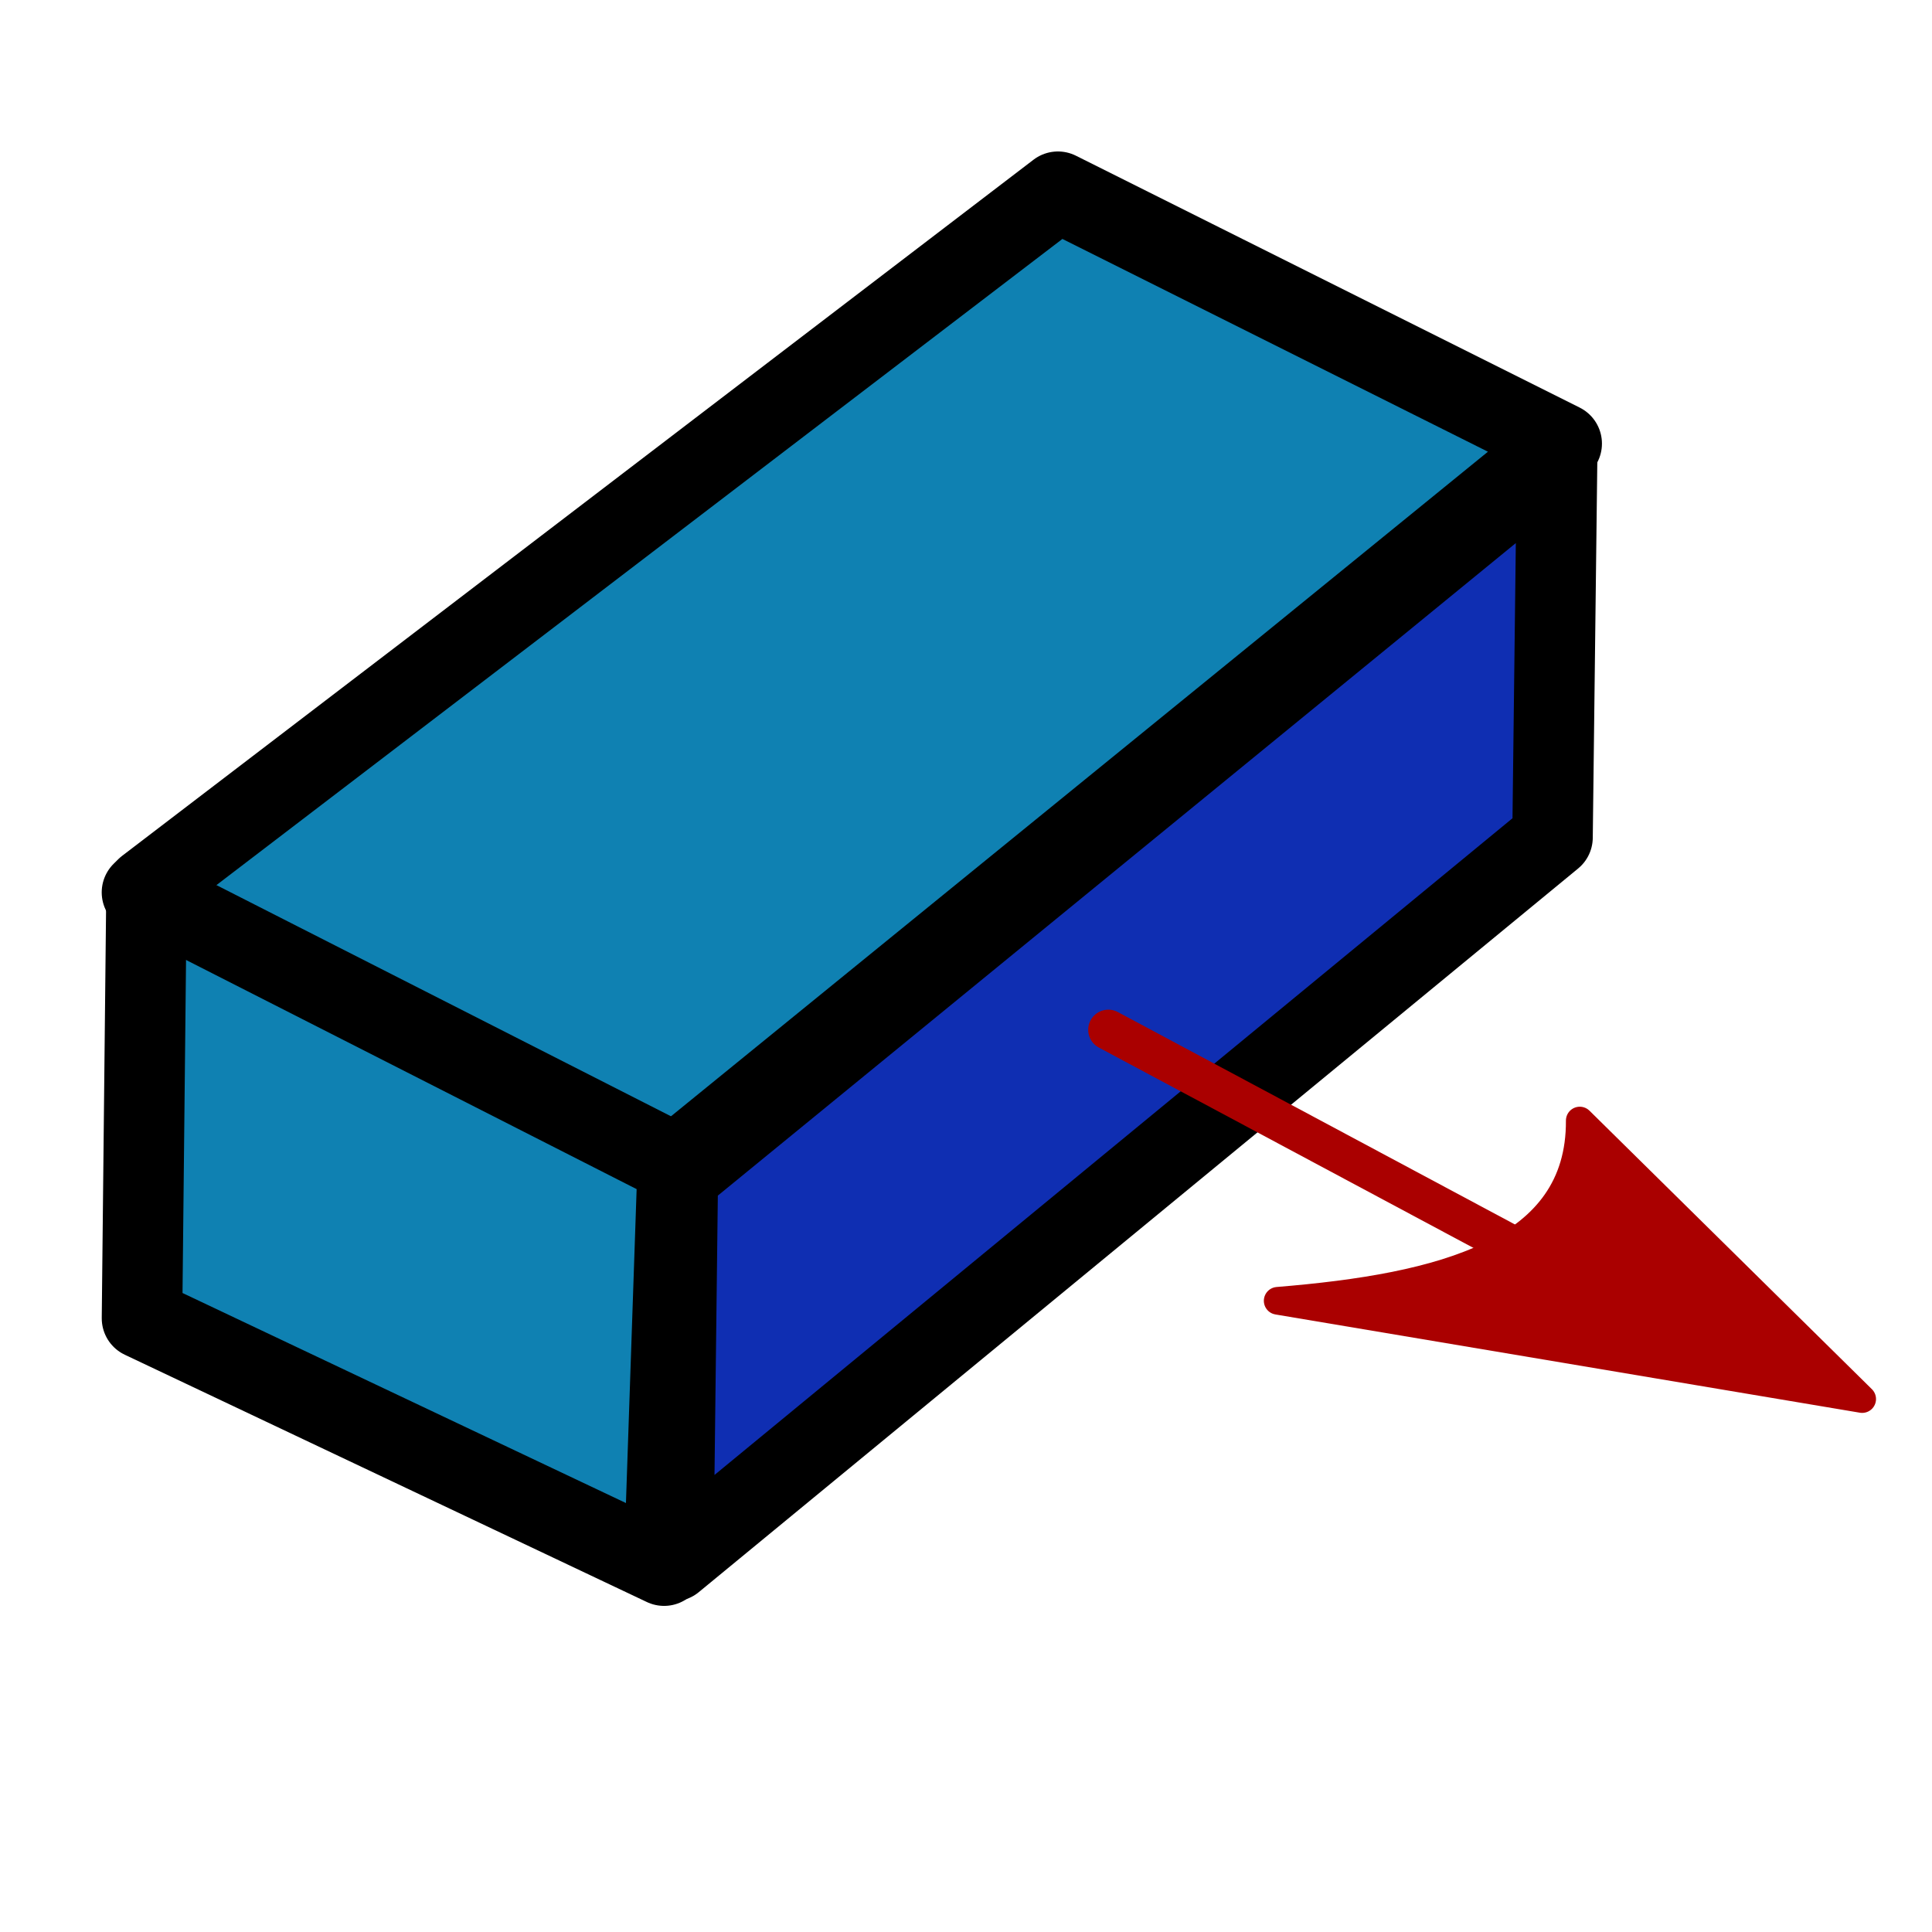
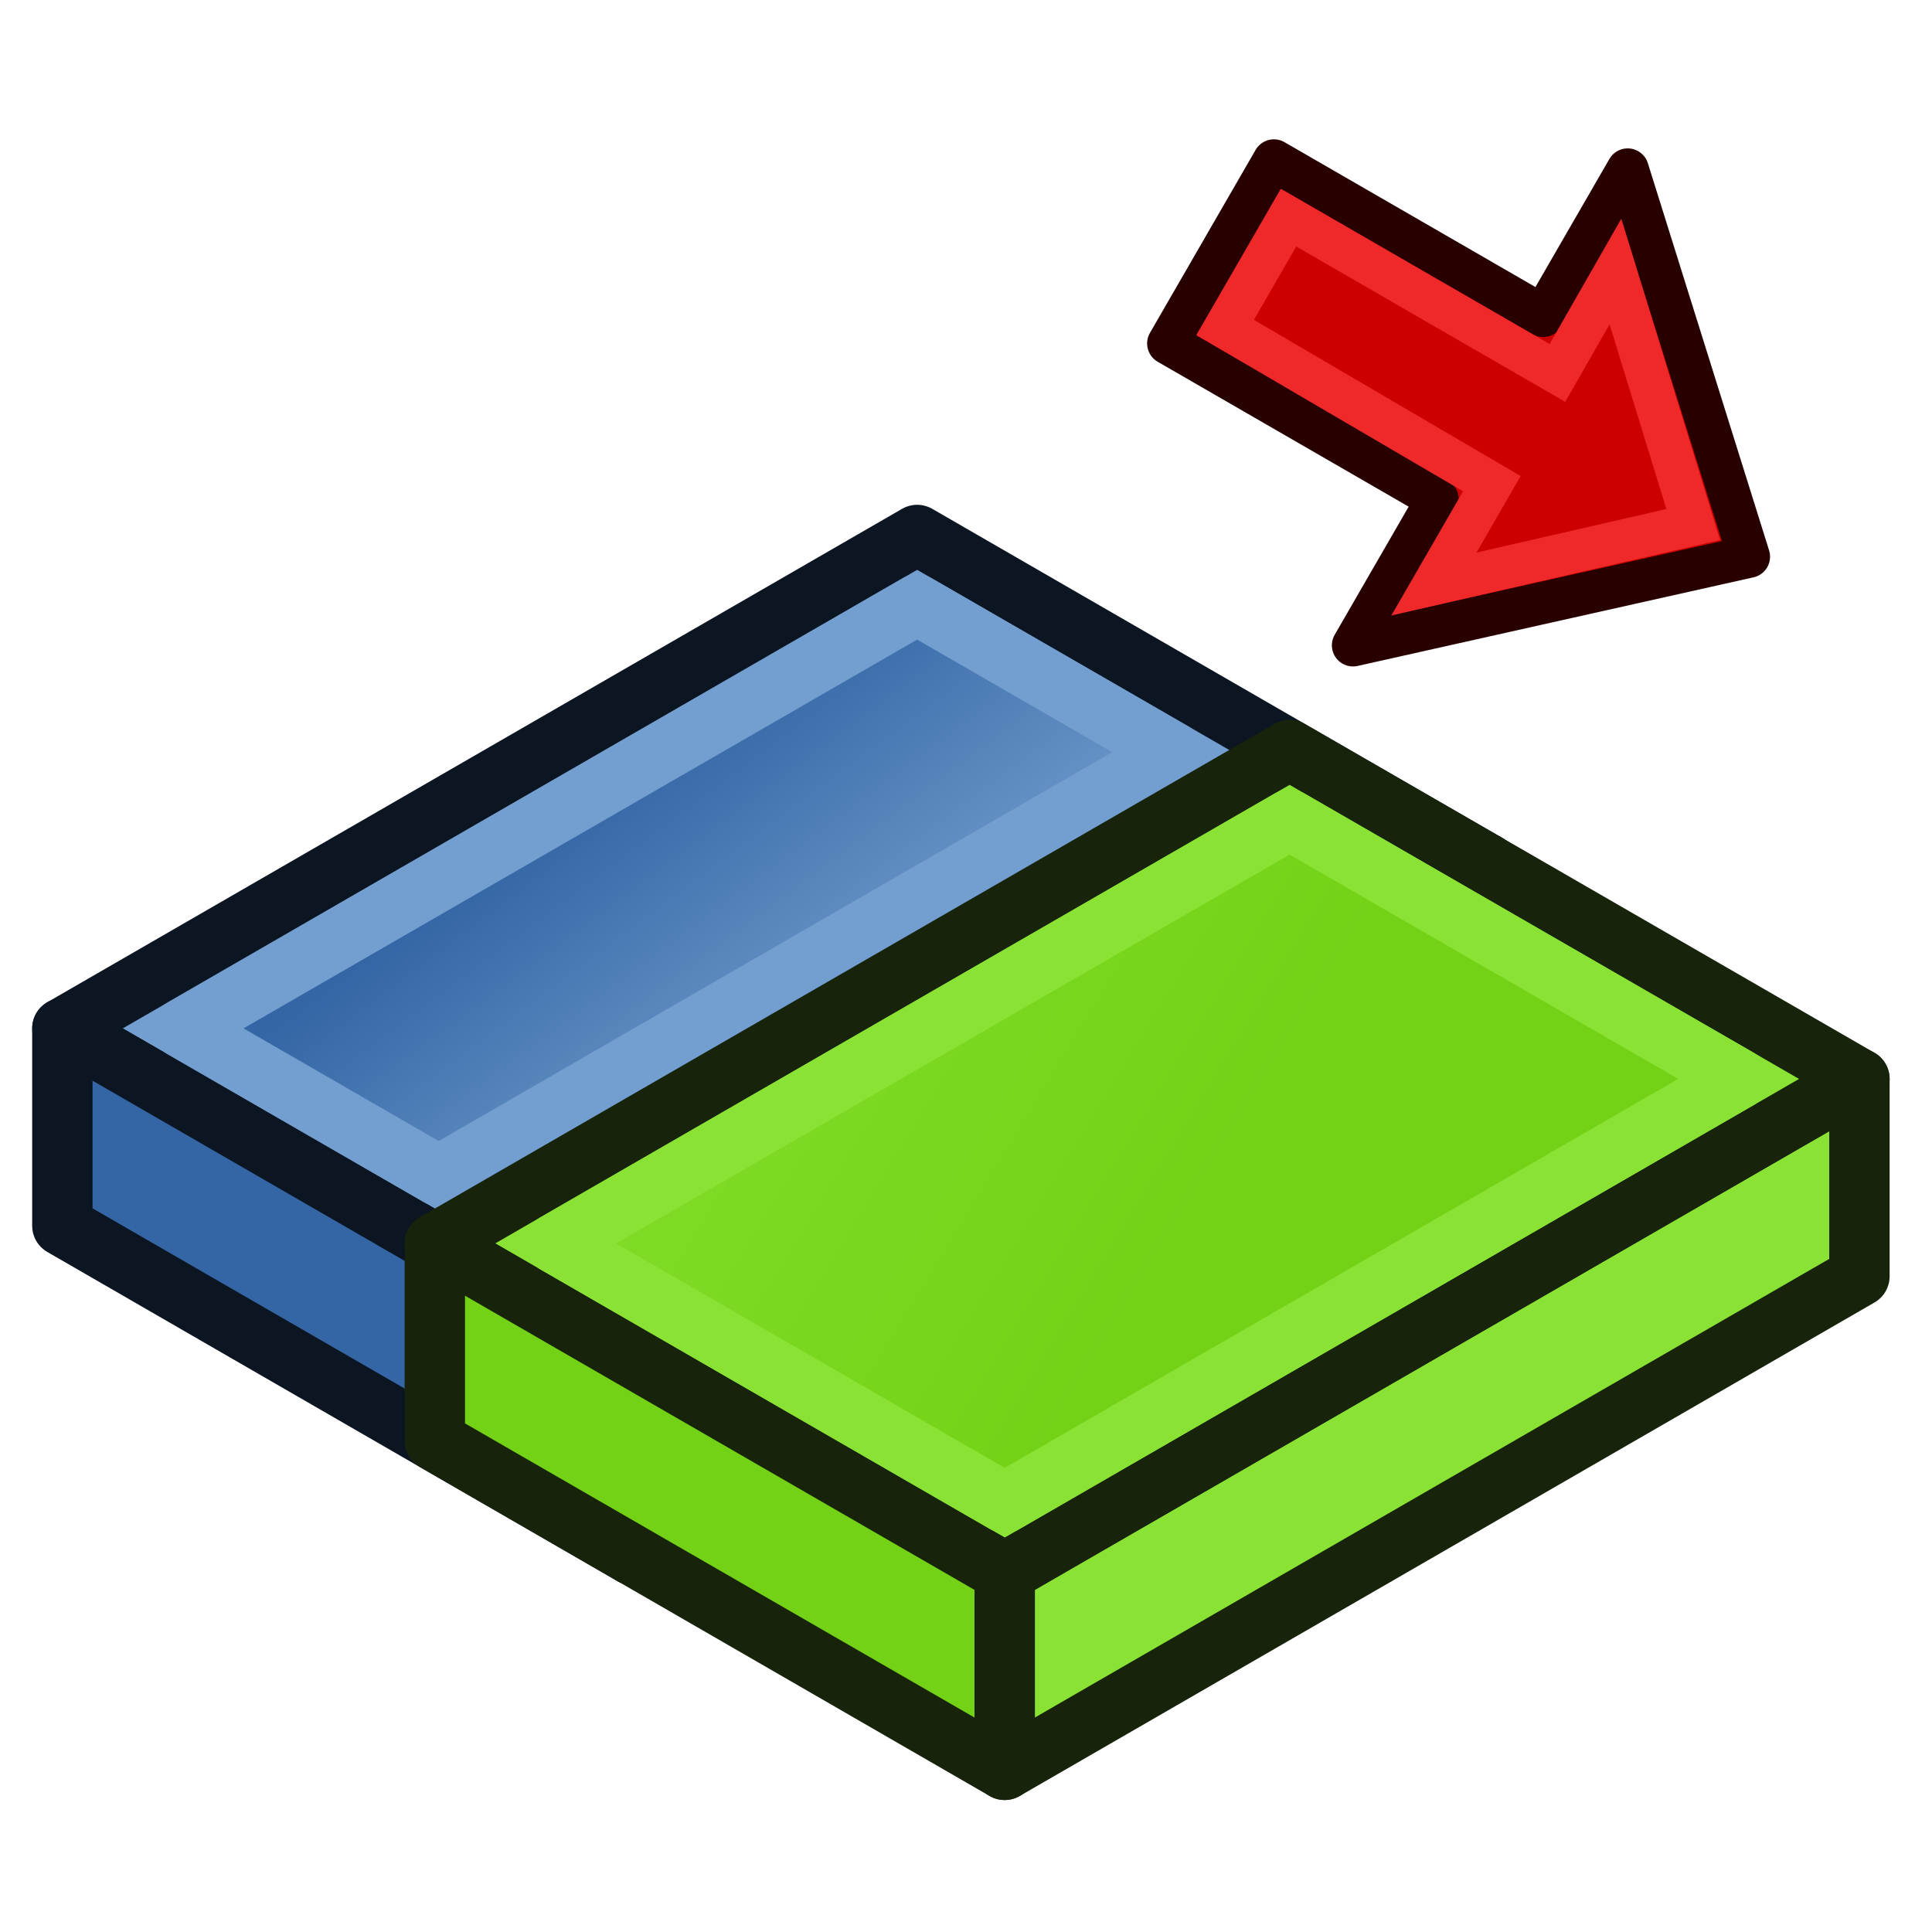
- <svg xmlns="http://www.w3.org/2000/svg" xmlns:xlink="http://www.w3.org/1999/xlink" width="48" height="48" viewBox="0 0 48 48" id="svg2" version="1.1">
-   <defs id="defs4">
-     <marker orient="auto" refY="0.0" refX="0.0" id="Arrow2Lend" style="overflow:visible;">
-       <path id="path4335" style="fill-rule:evenodd;stroke-width:0.625;stroke-linejoin:round;stroke:#000000;stroke-opacity:1;fill:#808000;fill-opacity:1" d="M 8.719,4.034 L -2.207,0.016 L 8.719,-4.002 C 6.973,-1.63 6.983,1.616 8.719,4.034 z " transform="scale(1.1) rotate(180) translate(1,0)" />
-     </marker>
-     <marker style="overflow:visible" id="Arrow1Lstart" refX="0" refY="0" orient="auto">
-       <path transform="matrix(0.8,0,0,0.8,10,0)" style="fill-rule:evenodd;stroke:#000000;stroke-width:1pt" d="M 0,0 5,-5 -12.5,0 5,5 0,0 Z" id="path3760" />
-     </marker>
-     <linearGradient id="linearGradient7597">
-       <stop id="stop7599" offset="0" style="stop-color:#000003;stop-opacity:1;" />
-       <stop id="stop7601" offset="1" style="stop-color:#000003;stop-opacity:0;" />
+ <svg xmlns="http://www.w3.org/2000/svg" xmlns:xlink="http://www.w3.org/1999/xlink" width="64" height="64" id="svg2869" version="1.1" viewBox="0 0 64 64">
+   <defs id="defs2871">
+     <linearGradient id="linearGradient5">
+       <stop style="stop-color:#ef2929;stop-opacity:1;" offset="0" id="stop19" />
+       <stop style="stop-color:#ef2929;stop-opacity:0;" offset="1" id="stop20" />
    </linearGradient>
-     <marker style="overflow:visible" id="Arrow1Lstart-0" refX="0" refY="0" orient="auto">
-       <path transform="matrix(0.8,0,0,0.8,10,0)" style="fill-rule:evenodd;stroke:#000000;stroke-width:1pt" d="M 0,0 5,-5 -12.5,0 5,5 0,0 Z" id="path3995" />
-     </marker>
-     <marker style="overflow:visible" id="Arrow1Send" refX="0" refY="0" orient="auto">
-       <path transform="matrix(-0.2,0,0,-0.2,-1.2,0)" style="fill-rule:evenodd;stroke:#000000;stroke-width:1pt" d="M 0,0 5,-5 -12.5,0 5,5 0,0 Z" id="path4010" />
-     </marker>
-     <marker style="overflow:visible" id="Arrow1Sstart" refX="0" refY="0" orient="auto">
-       <path transform="matrix(0.2,0,0,0.2,1.2,0)" style="fill-rule:evenodd;stroke:#000000;stroke-width:1pt" d="M 0,0 5,-5 -12.5,0 5,5 0,0 Z" id="path4007" />
-     </marker>
-     <marker style="overflow:visible" id="Arrow2Sstart" refX="0" refY="0" orient="auto">
-       <path transform="matrix(0.3,0,0,0.3,-0.69,0)" d="M 8.719,4.034 -2.207,0.016 8.719,-4.002 c -1.745,2.372 -1.735,5.617 -6e-7,8.035 z" style="fill-rule:evenodd;stroke-width:0.625;stroke-linejoin:round" id="path4025" />
-     </marker>
-     <marker style="overflow:visible" id="TriangleOutL" refX="0" refY="0" orient="auto">
-       <path transform="scale(0.8,0.8)" style="fill-rule:evenodd;stroke:#000000;stroke-width:1pt" d="m 5.77,0 -8.65,5 0,-10 8.65,5 z" id="path4137" />
-     </marker>
-     <marker style="overflow:visible" id="DiamondLend" refX="0" refY="0" orient="auto">
-       <path transform="matrix(0.8,0,0,0.8,-5.6,0)" style="fill-rule:evenodd;stroke:#000000;stroke-width:1pt" d="M 0,-7.071 -7.071,0 0,7.071 7.071,0 0,-7.071 Z" id="path4092" />
-     </marker>
-     <marker style="overflow:visible" id="DiamondLstart" refX="0" refY="0" orient="auto">
-       <path transform="matrix(0.8,0,0,0.8,5.6,0)" style="fill-rule:evenodd;stroke:#000000;stroke-width:1pt" d="M 0,-7.071 -7.071,0 0,7.071 7.071,0 0,-7.071 Z" id="path4083" />
-     </marker>
-     <marker style="overflow:visible" id="Arrow1Lend" refX="0" refY="0" orient="auto">
-       <path transform="matrix(-0.8,0,0,-0.8,-10,0)" style="fill-rule:evenodd;stroke:#000000;stroke-width:1pt" d="M 0,0 5,-5 -12.5,0 5,5 0,0 Z" id="path3998" />
-     </marker>
-     <linearGradient id="linearGradient3893">
-       <stop id="stop3895" offset="0" style="stop-color:#ffffff;stop-opacity:1;" />
-       <stop id="stop3897" offset="1" style="stop-color:#ffffff;stop-opacity:0;" />
+     <linearGradient id="swatch18">
+       <stop style="stop-color:#ef2929;stop-opacity:1;" offset="0" id="stop18" />
    </linearGradient>
-     <linearGradient gradientUnits="userSpaceOnUse" y2="22.299" x2="34.136" y1="22.299" x1="15.715" id="linearGradient7603" xlink:href="#linearGradient7597" />
-     <linearGradient gradientUnits="userSpaceOnUse" y2="22.299" x2="34.136" y1="22.299" x1="15.715" id="linearGradient4312" xlink:href="#linearGradient7597" />
-     <linearGradient id="linearGradient3847">
-       <stop id="stop3849" offset="0" style="stop-color:#ffffff;stop-opacity:1;" />
-       <stop id="stop3851" offset="1" style="stop-color:#feffc3;stop-opacity:0.992;" />
+     <linearGradient id="swatch15">
+       <stop style="stop-color:#3d0000;stop-opacity:1;" offset="0" id="stop15" />
    </linearGradient>
-     <linearGradient id="linearGradient3831">
-       <stop id="stop3833" offset="0" style="stop-color:#ffffff;stop-opacity:1;" />
-       <stop id="stop3835" offset="1" style="stop-color:#fbffa7;stop-opacity:1;" />
+     <linearGradient id="linearGradient5-1">
+       <stop style="stop-color:#ef2929;stop-opacity:1;" offset="0" id="stop5" />
+       <stop style="stop-color:#ef2929;stop-opacity:0;" offset="1" id="stop6" />
    </linearGradient>
-     <marker style="overflow:visible" id="Arrow1Lstart-6" refX="0" refY="0" orient="auto">
-       <path transform="matrix(0.8,0,0,0.8,10,0)" style="fill-rule:evenodd;stroke:#000000;stroke-width:1pt" d="M 0,0 5,-5 -12.5,0 5,5 0,0 Z" id="path3995-0" />
-     </marker>
-     <marker style="overflow:visible" id="Arrow1Send-5" refX="0" refY="0" orient="auto">
-       <path transform="matrix(-0.2,0,0,-0.2,-1.2,0)" style="fill-rule:evenodd;stroke:#000000;stroke-width:1pt" d="M 0,0 5,-5 -12.5,0 5,5 0,0 Z" id="path4010-6" />
-     </marker>
-     <marker style="overflow:visible" id="Arrow1Sstart-9" refX="0" refY="0" orient="auto">
-       <path transform="matrix(0.2,0,0,0.2,1.2,0)" style="fill-rule:evenodd;stroke:#000000;stroke-width:1pt" d="M 0,0 5,-5 -12.5,0 5,5 0,0 Z" id="path4007-6" />
-     </marker>
-     <marker style="overflow:visible" id="Arrow2Sstart-3" refX="0" refY="0" orient="auto">
-       <path transform="matrix(0.3,0,0,0.3,-0.69,0)" d="M 8.719,4.034 -2.207,0.016 8.719,-4.002 c -1.745,2.372 -1.735,5.617 -6e-7,8.035 z" style="fill-rule:evenodd;stroke-width:0.625;stroke-linejoin:round" id="path4025-0" />
-     </marker>
-     <marker style="overflow:visible" id="TriangleOutL-8" refX="0" refY="0" orient="auto">
-       <path transform="scale(0.8,0.8)" style="fill-rule:evenodd;stroke:#000000;stroke-width:1pt" d="m 5.77,0 -8.65,5 0,-10 8.65,5 z" id="path4137-5" />
-     </marker>
-     <marker style="overflow:visible" id="DiamondLend-2" refX="0" refY="0" orient="auto">
-       <path transform="matrix(0.8,0,0,0.8,-5.6,0)" style="fill-rule:evenodd;stroke:#000000;stroke-width:1pt" d="M 0,-7.071 -7.071,0 0,7.071 7.071,0 0,-7.071 Z" id="path4092-1" />
-     </marker>
-     <marker style="overflow:visible" id="DiamondLstart-2" refX="0" refY="0" orient="auto">
-       <path transform="matrix(0.8,0,0,0.8,5.6,0)" style="fill-rule:evenodd;stroke:#000000;stroke-width:1pt" d="M 0,-7.071 -7.071,0 0,7.071 7.071,0 0,-7.071 Z" id="path4083-6" />
-     </marker>
-     <marker style="overflow:visible" id="Arrow1Lend-1" refX="0" refY="0" orient="auto">
-       <path transform="matrix(-0.8,0,0,-0.8,-10,0)" style="fill-rule:evenodd;stroke:#000000;stroke-width:1pt" d="M 0,0 5,-5 -12.5,0 5,5 0,0 Z" id="path3998-3" />
-     </marker>
-     <linearGradient gradientUnits="userSpaceOnUse" y2="22.299" x2="34.136" y1="22.299" x1="15.715" id="linearGradient4383" xlink:href="#linearGradient7597" />
-     <linearGradient gradientUnits="userSpaceOnUse" y2="16.598" x2="32.01" y1="16.598" x1="0.03" id="linearGradient3853" xlink:href="#linearGradient3847" />
-     <marker style="overflow:visible" id="Arrow1Lstart-8" refX="0" refY="0" orient="auto">
-       <path transform="matrix(0.8,0,0,0.8,10,0)" style="fill-rule:evenodd;stroke:#000000;stroke-width:1pt" d="M 0,0 5,-5 -12.5,0 5,5 0,0 Z" id="path3995-4" />
-     </marker>
-     <marker style="overflow:visible" id="Arrow1Send-1" refX="0" refY="0" orient="auto">
-       <path transform="matrix(-0.2,0,0,-0.2,-1.2,0)" style="fill-rule:evenodd;stroke:#000000;stroke-width:1pt" d="M 0,0 5,-5 -12.5,0 5,5 0,0 Z" id="path4010-5" />
-     </marker>
-     <marker style="overflow:visible" id="Arrow1Sstart-4" refX="0" refY="0" orient="auto">
-       <path transform="matrix(0.2,0,0,0.2,1.2,0)" style="fill-rule:evenodd;stroke:#000000;stroke-width:1pt" d="M 0,0 5,-5 -12.5,0 5,5 0,0 Z" id="path4007-2" />
-     </marker>
-     <marker style="overflow:visible" id="Arrow2Sstart-1" refX="0" refY="0" orient="auto">
-       <path transform="matrix(0.3,0,0,0.3,-0.69,0)" d="M 8.719,4.034 -2.207,0.016 8.719,-4.002 c -1.745,2.372 -1.735,5.617 -6e-7,8.035 z" style="fill-rule:evenodd;stroke-width:0.625;stroke-linejoin:round" id="path4025-9" />
-     </marker>
-     <marker style="overflow:visible" id="TriangleOutL-9" refX="0" refY="0" orient="auto">
-       <path transform="scale(0.8,0.8)" style="fill-rule:evenodd;stroke:#000000;stroke-width:1pt" d="m 5.77,0 -8.65,5 0,-10 8.65,5 z" id="path4137-7" />
-     </marker>
-     <marker style="overflow:visible" id="DiamondLend-27" refX="0" refY="0" orient="auto">
-       <path transform="matrix(0.8,0,0,0.8,-5.6,0)" style="fill-rule:evenodd;stroke:#000000;stroke-width:1pt" d="M 0,-7.071 -7.071,0 0,7.071 7.071,0 0,-7.071 Z" id="path4092-14" />
-     </marker>
-     <marker style="overflow:visible" id="DiamondLstart-7" refX="0" refY="0" orient="auto">
-       <path transform="matrix(0.8,0,0,0.8,5.6,0)" style="fill-rule:evenodd;stroke:#000000;stroke-width:1pt" d="M 0,-7.071 -7.071,0 0,7.071 7.071,0 0,-7.071 Z" id="path4083-3" />
-     </marker>
-     <marker style="overflow:visible" id="Arrow1Lend-2" refX="0" refY="0" orient="auto">
-       <path transform="matrix(-0.8,0,0,-0.8,-10,0)" style="fill-rule:evenodd;stroke:#000000;stroke-width:1pt" d="M 0,0 5,-5 -12.5,0 5,5 0,0 Z" id="path3998-8" />
-     </marker>
-     <linearGradient gradientUnits="userSpaceOnUse" y2="22.299" x2="34.136" y1="22.299" x1="15.715" id="linearGradient4542" xlink:href="#linearGradient7597" />
-     <marker style="overflow:visible" id="Arrow1Lstart-2" refX="0" refY="0" orient="auto">
-       <path transform="matrix(0.8,0,0,0.8,10,0)" style="fill-rule:evenodd;stroke:#000000;stroke-width:1pt" d="M 0,0 5,-5 -12.5,0 5,5 0,0 Z" id="path3760-9" />
-     </marker>
-     <marker style="overflow:visible" id="Arrow1Lstart-1" refX="0" refY="0" orient="auto">
-       <path transform="matrix(0.8,0,0,0.8,10,0)" style="fill-rule:evenodd;stroke:#000000;stroke-width:1pt" d="M 0,0 5,-5 -12.5,0 5,5 0,0 Z" id="path3995-5" />
-     </marker>
-     <marker style="overflow:visible" id="Arrow1Send-6" refX="0" refY="0" orient="auto">
-       <path transform="matrix(-0.2,0,0,-0.2,-1.2,0)" style="fill-rule:evenodd;stroke:#000000;stroke-width:1pt" d="M 0,0 5,-5 -12.5,0 5,5 0,0 Z" id="path4010-0" />
-     </marker>
-     <marker style="overflow:visible" id="Arrow1Sstart-8" refX="0" refY="0" orient="auto">
-       <path transform="matrix(0.2,0,0,0.2,1.2,0)" style="fill-rule:evenodd;stroke:#000000;stroke-width:1pt" d="M 0,0 5,-5 -12.5,0 5,5 0,0 Z" id="path4007-3" />
-     </marker>
-     <marker style="overflow:visible" id="Arrow2Sstart-2" refX="0" refY="0" orient="auto">
-       <path transform="matrix(0.3,0,0,0.3,-0.69,0)" d="M 8.719,4.034 -2.207,0.016 8.719,-4.002 c -1.745,2.372 -1.735,5.617 -6e-7,8.035 z" style="fill-rule:evenodd;stroke-width:0.625;stroke-linejoin:round" id="path4025-2" />
-     </marker>
-     <marker style="overflow:visible" id="TriangleOutL-3" refX="0" refY="0" orient="auto">
-       <path transform="scale(0.8,0.8)" style="fill-rule:evenodd;stroke:#000000;stroke-width:1pt" d="m 5.77,0 -8.65,5 0,-10 8.65,5 z" id="path4137-6" />
-     </marker>
-     <marker style="overflow:visible" id="DiamondLend-9" refX="0" refY="0" orient="auto">
-       <path transform="matrix(0.8,0,0,0.8,-5.6,0)" style="fill-rule:evenodd;stroke:#000000;stroke-width:1pt" d="M 0,-7.071 -7.071,0 0,7.071 7.071,0 0,-7.071 Z" id="path4092-8" />
-     </marker>
-     <marker style="overflow:visible" id="DiamondLstart-5" refX="0" refY="0" orient="auto">
-       <path transform="matrix(0.8,0,0,0.8,5.6,0)" style="fill-rule:evenodd;stroke:#000000;stroke-width:1pt" d="M 0,-7.071 -7.071,0 0,7.071 7.071,0 0,-7.071 Z" id="path4083-4" />
-     </marker>
-     <marker style="overflow:visible" id="Arrow1Lend-5" refX="0" refY="0" orient="auto">
-       <path transform="matrix(-0.8,0,0,-0.8,-10,0)" style="fill-rule:evenodd;stroke:#000000;stroke-width:1pt" d="M 0,0 5,-5 -12.5,0 5,5 0,0 Z" id="path3998-6" />
-     </marker>
-     <linearGradient gradientUnits="userSpaceOnUse" y2="22.299" x2="34.136" y1="22.299" x1="15.715" id="linearGradient4922" xlink:href="#linearGradient7597" />
-     <marker style="overflow:visible" id="Arrow1Lstart-7" refX="0" refY="0" orient="auto">
-       <path transform="matrix(0.8,0,0,0.8,10,0)" style="fill-rule:evenodd;stroke:#000000;stroke-width:1pt" d="M 0,0 5,-5 -12.5,0 5,5 0,0 Z" id="path3995-6" />
-     </marker>
-     <marker style="overflow:visible" id="Arrow1Send-66" refX="0" refY="0" orient="auto">
-       <path transform="matrix(-0.2,0,0,-0.2,-1.2,0)" style="fill-rule:evenodd;stroke:#000000;stroke-width:1pt" d="M 0,0 5,-5 -12.5,0 5,5 0,0 Z" id="path4010-1" />
-     </marker>
-     <marker style="overflow:visible" id="Arrow1Sstart-92" refX="0" refY="0" orient="auto">
-       <path transform="matrix(0.2,0,0,0.2,1.2,0)" style="fill-rule:evenodd;stroke:#000000;stroke-width:1pt" d="M 0,0 5,-5 -12.5,0 5,5 0,0 Z" id="path4007-0" />
-     </marker>
-     <marker style="overflow:visible" id="Arrow2Sstart-9" refX="0" refY="0" orient="auto">
-       <path transform="matrix(0.3,0,0,0.3,-0.69,0)" d="M 8.719,4.034 -2.207,0.016 8.719,-4.002 c -1.745,2.372 -1.735,5.617 -6e-7,8.035 z" style="fill-rule:evenodd;stroke-width:0.625;stroke-linejoin:round" id="path4025-4" />
-     </marker>
-     <marker style="overflow:visible" id="TriangleOutL-6" refX="0" refY="0" orient="auto">
-       <path transform="scale(0.8,0.8)" style="fill-rule:evenodd;stroke:#000000;stroke-width:1pt" d="m 5.77,0 -8.65,5 0,-10 8.65,5 z" id="path4137-0" />
-     </marker>
-     <marker style="overflow:visible" id="DiamondLend-0" refX="0" refY="0" orient="auto">
-       <path transform="matrix(0.8,0,0,0.8,-5.6,0)" style="fill-rule:evenodd;stroke:#000000;stroke-width:1pt" d="M 0,-7.071 -7.071,0 0,7.071 7.071,0 0,-7.071 Z" id="path4092-0" />
-     </marker>
-     <marker style="overflow:visible" id="DiamondLstart-54" refX="0" refY="0" orient="auto">
-       <path transform="matrix(0.8,0,0,0.8,5.6,0)" style="fill-rule:evenodd;stroke:#000000;stroke-width:1pt" d="M 0,-7.071 -7.071,0 0,7.071 7.071,0 0,-7.071 Z" id="path4083-9" />
-     </marker>
-     <marker style="overflow:visible" id="Arrow1Lend-3" refX="0" refY="0" orient="auto">
-       <path transform="matrix(-0.8,0,0,-0.8,-10,0)" style="fill-rule:evenodd;stroke:#000000;stroke-width:1pt" d="M 0,0 5,-5 -12.5,0 5,5 0,0 Z" id="path3998-5" />
-     </marker>
-     <linearGradient gradientUnits="userSpaceOnUse" y2="22.299" x2="34.136" y1="22.299" x1="15.715" id="linearGradient5213" xlink:href="#linearGradient7597" />
+     <linearGradient id="linearGradient3836-9">
+       <stop style="stop-color:#a40000;stop-opacity:1" offset="0" id="stop3838-8" />
+       <stop style="stop-color:#ef2929;stop-opacity:1" offset="1" id="stop3840-1" />
+     </linearGradient>
+     <linearGradient id="linearGradient3836-9-3">
+       <stop style="stop-color:#a40000;stop-opacity:1" offset="0" id="stop3838-8-5" />
+       <stop style="stop-color:#ef2929;stop-opacity:1" offset="1" id="stop3840-1-6" />
+     </linearGradient>
+     <linearGradient y2="5" x2="-22" y1="18" x1="-18" gradientUnits="userSpaceOnUse" id="linearGradient3082" xlink:href="#linearGradient3836-9-3" />
+     <linearGradient id="linearGradient3836-9-7">
+       <stop style="stop-color:#a40000;stop-opacity:1" offset="0" id="stop3838-8-0" />
+       <stop style="stop-color:#ef2929;stop-opacity:1" offset="1" id="stop3840-1-9" />
+     </linearGradient>
+     <linearGradient y2="5" x2="-22" y1="18" x1="-18" gradientUnits="userSpaceOnUse" id="linearGradient3082-3" xlink:href="#linearGradient3836-9-7" />
+     <linearGradient xlink:href="#linearGradient3836-9-3" id="linearGradient3801-1-3" gradientUnits="userSpaceOnUse" x1="-18" y1="18" x2="-22" y2="5" gradientTransform="matrix(0.7634244,0,0,0.7575042,-4.596389,2.752564)" />
+     <linearGradient xlink:href="#linearGradient3836-9-3" id="linearGradient3801-1-3-2" gradientUnits="userSpaceOnUse" x1="-18" y1="18" x2="-22" y2="5" gradientTransform="matrix(0.849567,0,0,0.8430139,-2.927337,1.779038)" />
+     <linearGradient xlink:href="#linearGradient3838" id="linearGradient3844" x1="36" y1="1039.362" x2="32" y2="1003.362" gradientUnits="userSpaceOnUse" gradientTransform="translate(2.0563921e-6,-988.3622)" />
+     <linearGradient id="linearGradient3838">
+       <stop style="stop-color:#d3d7cf;stop-opacity:1;" offset="0" id="stop3840" />
+       <stop style="stop-color:#ffffff;stop-opacity:1;" offset="1" id="stop3842" />
+     </linearGradient>
+     <linearGradient xlink:href="#linearGradient3830" id="linearGradient3836" x1="36" y1="1037.362" x2="32" y2="1005.362" gradientUnits="userSpaceOnUse" gradientTransform="translate(2.0563921e-6,-988.3622)" />
+     <linearGradient id="linearGradient3830">
+       <stop style="stop-color:#ffffff;stop-opacity:1;" offset="0" id="stop3832" />
+       <stop style="stop-color:#d3d7cf;stop-opacity:1;" offset="1" id="stop3834" />
+     </linearGradient>
+     <linearGradient x1="10.504" y1="16.487" x2="5.935" y2="1.636" id="linearGradient-1" gradientTransform="scale(0.9999902,1.00001)" gradientUnits="userSpaceOnUse">
+       <stop stop-color="#A40000" offset="0%" id="stop6-9" />
+       <stop stop-color="#EF2929" offset="100%" id="stop8" />
+     </linearGradient>
+     <linearGradient xlink:href="#linearGradient3815" id="linearGradient3856" gradientUnits="userSpaceOnUse" x1="80" y1="58" x2="79" y2="42" />
+     <linearGradient id="linearGradient3815">
+       <stop style="stop-color:#3465a4;stop-opacity:1" offset="0" id="stop3817" />
+       <stop style="stop-color:#729fcf;stop-opacity:1" offset="1" id="stop3819" />
+     </linearGradient>
+     <linearGradient xlink:href="#linearGradient3841" id="linearGradient3858" gradientUnits="userSpaceOnUse" x1="109" y1="51" x2="105" y2="38" />
+     <linearGradient id="linearGradient3841">
+       <stop style="stop-color:#204a87;stop-opacity:1" offset="0" id="stop3843" />
+       <stop style="stop-color:#3465a4;stop-opacity:1" offset="1" id="stop3845" />
+     </linearGradient>
+     <linearGradient y2="5" x2="-22" y1="18" x1="-18" gradientTransform="matrix(0.7711485,0,0,0.7711394,-4.409097,2.585905)" gradientUnits="userSpaceOnUse" id="linearGradient3898" xlink:href="#linearGradient3836-9-3" />
+     <linearGradient xlink:href="#linearGradient3815" id="linearGradient3978" gradientUnits="userSpaceOnUse" x1="-15" y1="37" x2="-19" y2="37" gradientTransform="rotate(135.1886,5.742691,37.96903)" />
+     <linearGradient xlink:href="#linearGradient17" id="linearGradient3898-0" x1="37.429" y1="41.591" x2="24.483" y2="4.91" gradientUnits="userSpaceOnUse" />
+     <linearGradient id="linearGradient17">
+       <stop style="stop-color:#ffffff;stop-opacity:1;" offset="0" id="stop16" />
+       <stop style="stop-color:#ffffff;stop-opacity:0" offset="1" id="stop17" />
+     </linearGradient>
+     <linearGradient xlink:href="#linearGradient17" id="linearGradient3856-9" x1="22.843" y1="4.824" x2="30.784" y2="28.645" gradientUnits="userSpaceOnUse" />
+     <linearGradient id="linearGradient2">
+       <stop style="stop-color:#73d216;stop-opacity:1;" offset="0" id="stop1" />
+       <stop style="stop-color:#8ae234;stop-opacity:1;" offset="1" id="stop2" />
+     </linearGradient>
+     <linearGradient xlink:href="#linearGradient3815" id="linearGradient113" gradientUnits="userSpaceOnUse" x1="30.224" y1="36.425" x2="37.665" y2="46.374" />
+     <linearGradient xlink:href="#linearGradient2" id="linearGradient115" x1="41.197" y1="39.306" x2="16.106" y2="24.015" gradientUnits="userSpaceOnUse" />
  </defs>
-   <g id="layer1" transform="translate(0,-1004.362)">
-     <path style="opacity:1;fill:#0079ad;fill-opacity:0.941;fill-rule:evenodd;stroke:#000000;stroke-width:2;stroke-linecap:square;stroke-linejoin:round;stroke-miterlimit:4;stroke-dasharray:none;stroke-dashoffset:0;stroke-opacity:1" d="m 3.641,1026.42 22.643,-17.295 12.516,6.258 -21.96,17.864 -0.341,10.013 -12.971,-6.144 z" id="path4296" />
-     <path style="opacity:1;fill:#0021ad;fill-opacity:0.941;fill-rule:evenodd;stroke:#000000;stroke-width:2;stroke-linecap:round;stroke-linejoin:round;stroke-miterlimit:4;stroke-dasharray:none;stroke-dashoffset:0;stroke-opacity:1" d="m 16.84,1033.588 21.846,-17.864 -0.114,9.444 -21.846,17.978 z" id="path4304" />
-     <path style="opacity:1;fill:#808000;fill-opacity:1;fill-rule:evenodd;stroke:#000000;stroke-width:2;stroke-linecap:round;stroke-linejoin:round;stroke-miterlimit:4;stroke-dasharray:none;stroke-dashoffset:0;stroke-opacity:1" d="m 3.527,1026.533 13.199,6.713" id="path4306" />
-     <path id="path4608" style="fill:#aa0000;fill-opacity:1;fill-rule:evenodd;stroke:#aa0000;stroke-width:0.688;stroke-linejoin:round;stroke-opacity:1" d="m 39.249,1032.202 7.016,6.919 -14.521,-2.441 c 4.1,-0.334 7.522,-1.204 7.505,-4.477 z" />
-     <path style="opacity:1;fill:#aa0000;fill-opacity:1;fill-rule:evenodd;stroke:#aa0000;stroke-width:1;stroke-linecap:round;stroke-linejoin:round;stroke-miterlimit:4;stroke-dasharray:none;stroke-dashoffset:0;stroke-opacity:1" d="m 27.536,1029.947 14.678,7.851" id="path4612" />
+   <g id="layer3" style="display:inline">
+     <g id="g112" transform="translate(-12,-9.375)" style="display:inline">
+       <path d="M 61.258,37.993 32.943,54.341 v 6.539 L 61.258,44.532 Z" style="fill:#729fcf;fill-rule:evenodd;stroke:#0c1522;stroke-width:2;stroke-linecap:round;stroke-linejoin:round;stroke-dasharray:none;stroke-opacity:1" id="path109" />
+       <path d="M 42.382,27.097 14.066,43.442 32.943,54.341 61.258,37.993 Z" style="fill:#729fcf;fill-rule:evenodd;stroke:#0c1522;stroke-width:2;stroke-linecap:round;stroke-linejoin:round;stroke-dasharray:none;stroke-opacity:1" id="path110" />
+       <path d="M 32.943,60.88 V 54.341 L 14.066,43.442 v 6.539 z" style="fill:#3465a4;fill-rule:evenodd;stroke:#0c1522;stroke-width:2;stroke-linecap:round;stroke-linejoin:round;stroke-dasharray:none;stroke-opacity:1" id="path111" />
+       <path d="m 42.381,29.408 8.463,4.883 -24.312,14.037 -8.465,-4.887 z" style="display:inline;fill:url(#linearGradient113);fill-rule:evenodd;stroke:#729fcf;stroke-width:2;stroke-linecap:round;stroke-linejoin:round;stroke-dasharray:none;stroke-opacity:1" id="path112" />
+     </g>
+     <path d="M 61.596,35.741 33.281,52.089 v 6.539 L 61.596,42.28 Z" style="fill:#8ae234;fill-rule:evenodd;stroke:#17230b;stroke-width:2;stroke-linecap:round;stroke-linejoin:round;stroke-dasharray:none;stroke-opacity:1" id="path69" />
+     <path d="M 42.719,24.845 14.404,41.19 33.281,52.089 61.596,35.741 Z" style="fill:#8ae234;fill-rule:evenodd;stroke:#17230b;stroke-width:2;stroke-linecap:round;stroke-linejoin:round;stroke-dasharray:none;stroke-opacity:1" id="path68" />
+     <path d="M 33.281,58.628 V 52.089 L 14.404,41.19 v 6.539 z" style="fill:#73d216;fill-rule:evenodd;stroke:#17230b;stroke-width:2;stroke-linecap:round;stroke-linejoin:round;stroke-dasharray:none;stroke-opacity:1" id="path67" />
+     <path d="m 42.381,29.408 14.875,8.584 -24.312,14.039 -14.877,-8.59 z" style="display:inline;fill:url(#linearGradient115);fill-rule:evenodd;stroke:#8ae234;stroke-width:2;stroke-linecap:round;stroke-linejoin:round;stroke-dasharray:none;stroke-opacity:1" id="path78" transform="translate(0.3373712,-2.252057)" />
+     <g id="g12" transform="matrix(-0.6062199,-0.3500012,-0.3500012,0.6062199,69.66325,-0.6528922)" style="display:inline">
+       <path id="path11" d="M 15,27 V 19 L 0.871,32 15,45 v -8 h 14.714 c 0,2.2e-5 0,0 0,0 V 27 Z" style="fill:#cc0000;stroke:#280000;stroke-width:2;stroke-linecap:butt;stroke-linejoin:round;stroke-opacity:1" />
+       <path id="path12" d="m 13.067,29 0.022,-5.529 -9.175,8.529 9.22,8.574 V 35.089 L 27.762,35 v -6 0 z" style="fill:none;stroke:#ef2929;stroke-width:2;stroke-linecap:butt;stroke-linejoin:miter;stroke-opacity:1" />
+     </g>
  </g>
+   <g id="layer1" />
</svg>
